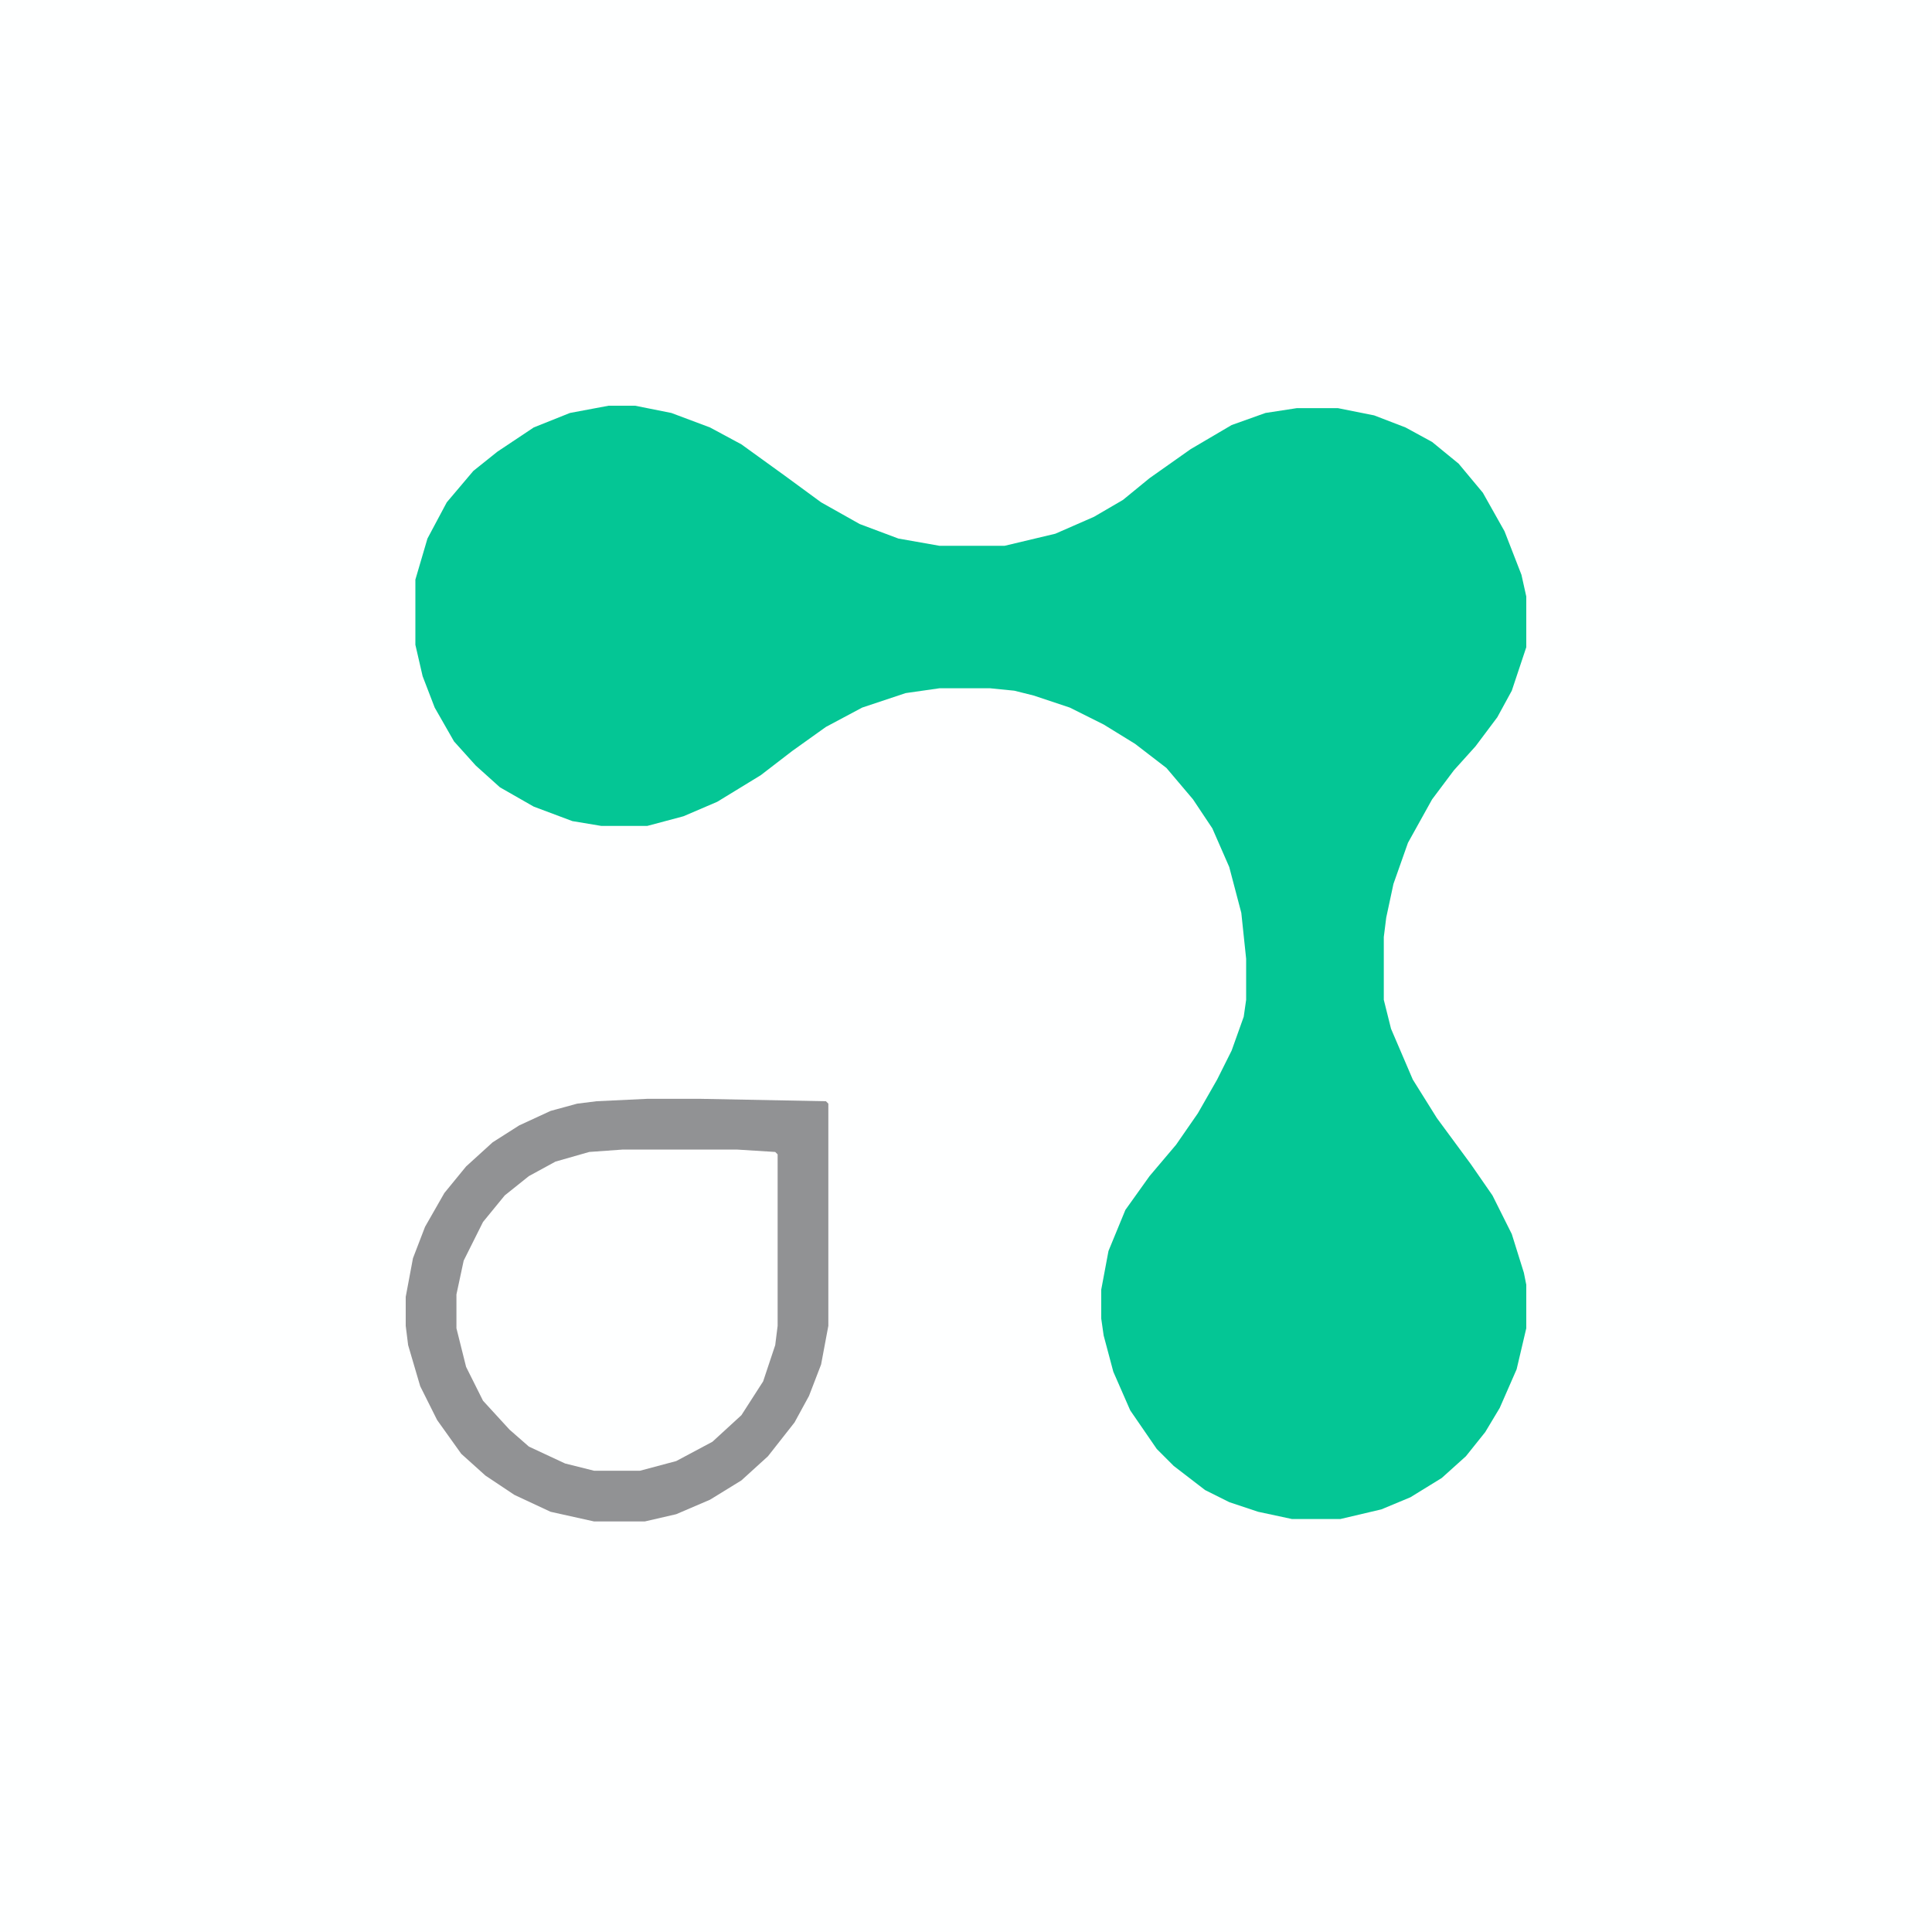
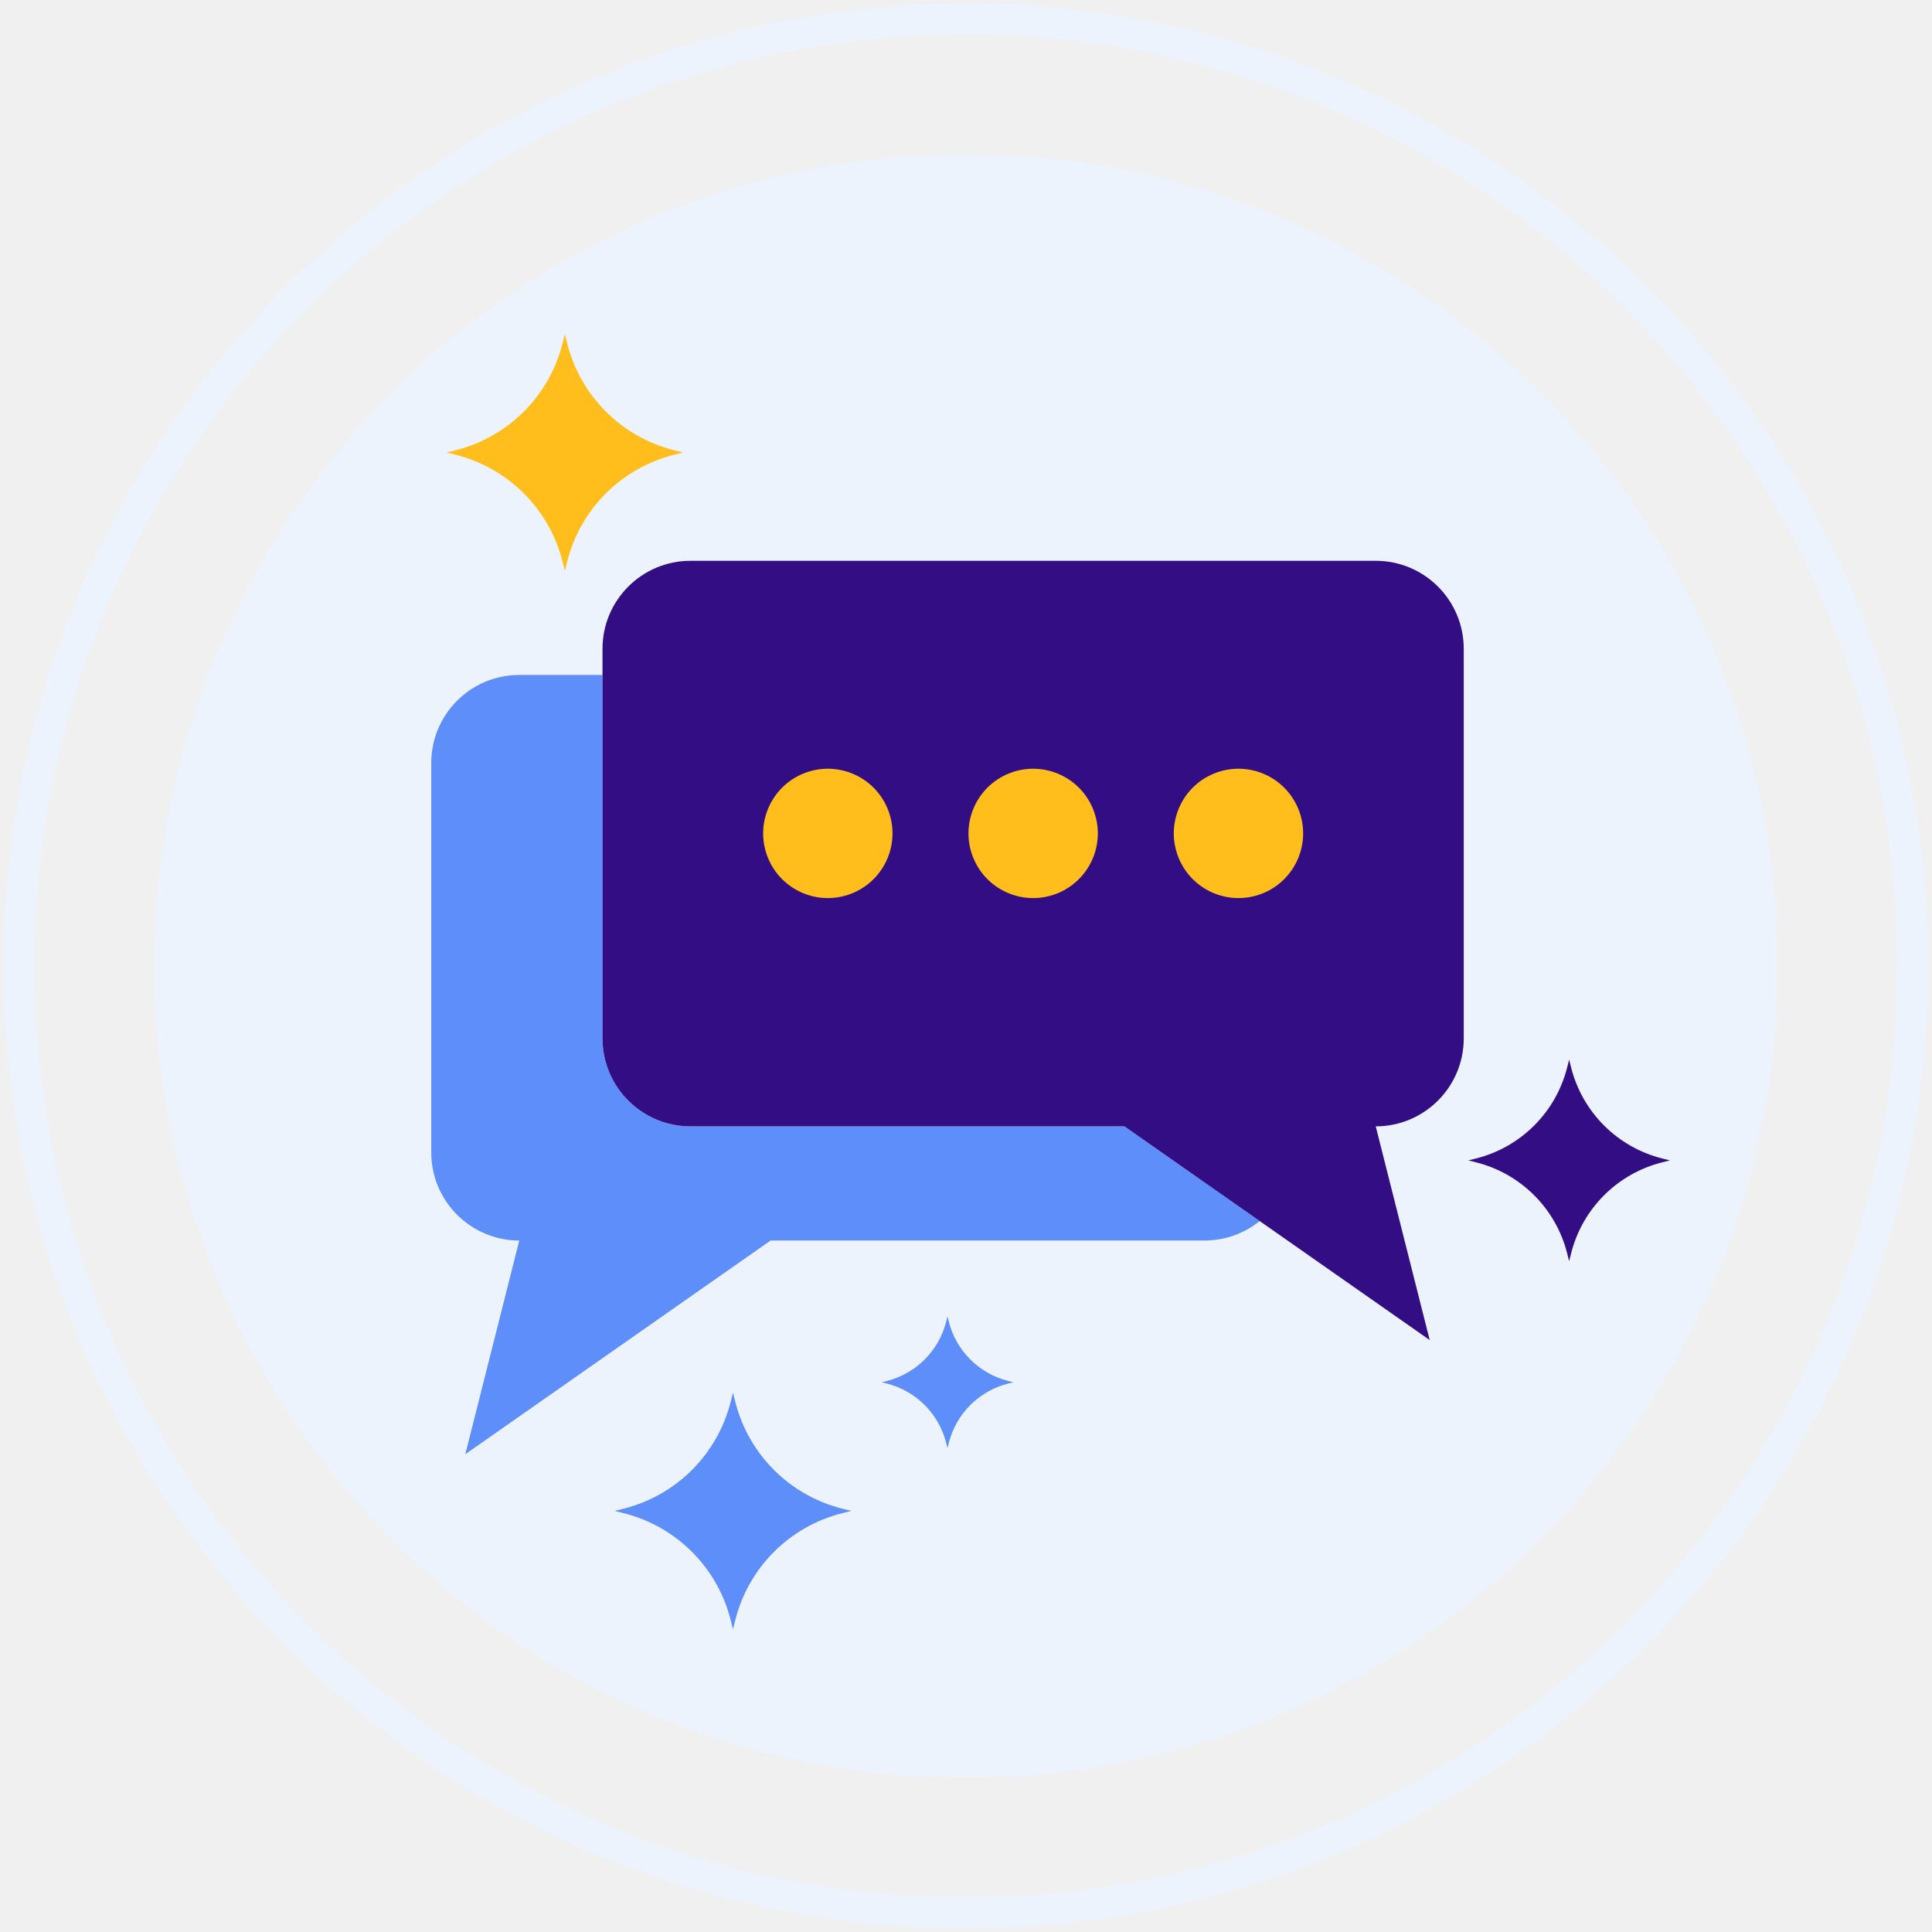
- <svg xmlns="http://www.w3.org/2000/svg" version="1.1" viewBox="0 0 800 800" width="200" height="200">
-   <path transform="translate(0)" d="m0 0h800v800h-800z" fill="#FEFFFF" />
-   <path transform="translate(252,168)" d="m0 0h11l15 3 16 6 13 7 18 13 15 11 16 9 16 6 17 3h27l21-5 16-7 12-7 11-9 17-12 17-10 14-5 13-2h17l15 3 13 5 11 6 11 9 10 12 9 16 7 18 2 9v21l-6 18-6 11-9 12-9 10-9 12-10 18-6 17-3 14-1 8v26l3 12 9 21 10 16 14 19 9 13 8 16 5 16 1 5v18l-4 17-7 16-6 10-8 10-10 9-13 8-12 5-17 4h-20l-14-3-12-4-10-5-13-10-7-7-11-16-7-16-4-15-1-7v-12l3-16 7-17 10-14 11-13 9-13 8-14 6-12 5-14 1-7v-17l-2-19-5-19-7-16-8-12-11-13-13-10-13-8-14-7-15-5-8-2-10-1h-21l-14 2-18 6-15 8-14 10-13 10-18 11-14 6-15 4h-19l-12-2-16-6-14-8-10-9-9-10-8-14-5-13-3-13v-27l5-17 8-15 11-13 10-8 15-10 15-6z" fill="#04C695" />
-   <path transform="translate(258,476)" d="m0 0h47l16 1 1 1v71l-2 12-5 13-8 12-8 8-11 7-11 5-12 3h-19l-15-4-13-7-10-9-8-9-7-14-4-16v-14l3-14 8-16 9-11 10-8 14-7 11-3z" fill="#FEFFFF" />
-   <path transform="translate(268,455)" d="m0 0h22l52 1 1 1v92l-3 16-5 13-6 11-11 14-11 10-13 8-14 6-13 3h-21l-18-4-15-7-12-8-10-9-10-14-7-14-5-17-1-8v-12l3-16 5-13 8-14 9-11 11-10 11-7 13-6 11-3 8-1zm-10 21-14 1-14 4-11 6-10 8-9 11-8 16-3 14v14l4 16 7 14 11 12 8 7 15 7 12 3h19l15-4 15-8 12-11 9-14 5-15 1-8v-71l-1-1-16-1z" fill="#919294" />
+ <svg xmlns="http://www.w3.org/2000/svg" version="1.1" id="Layer_1" x="0px" y="0px" viewBox="0 0 512 512" style="enable-background:new 0 0 512 512;" xml:space="preserve">
+   <style type="text/css">
+ 	.st0{fill:#35216D;}
+ 	.st1{fill:#EDF3FC;}
+ 	.st2{fill:#330D84;}
+ 	.st3{fill:#FFBE1B;}
+ 	.st4{fill:#0061F3;}
+ 	.st5{fill:#8C7BFD;}
+ 	.st6{fill:#FFFFFF;}
+ 	.st7{fill:#5932AE;}
+ 	.st8{fill:#1C46C4;}
+ 	.st9{fill:#6857E5;}
+ 	.st10{fill:#5D8EF9;}
+ 	.st11{fill:#8AC9F9;}
+ 	.st12{fill:#FFE37B;}
+ 	.st13{fill:#FFD000;}
+ 	.st14{fill:#2EF39E;}
+ 	.st15{fill:#330D84;stroke:#330D84;stroke-width:0.631;stroke-linecap:round;stroke-linejoin:round;stroke-miterlimit:10;}
+ 	.st16{fill:#FFFFFF;stroke:#FFFFFF;stroke-width:0.737;stroke-linecap:round;stroke-linejoin:round;stroke-miterlimit:10;}
+ 	.st17{fill:none;}
+ 	.st18{fill:#FDB813;}
+ </style>
+   <g>
+     <g>
+       <g>
+         <path class="st1" d="M255.999,40.928c-118.778,0-215.071,96.294-215.071,215.074c0,118.776,96.292,215.068,215.071,215.068     S471.07,374.778,471.07,256.002C471.07,137.222,374.777,40.928,255.999,40.928z" />
+       </g>
+     </g>
+     <g>
+       <g>
+         <path class="st1" d="M255.999,1C115.391,1,1,115.392,1,256.002C1,396.609,115.391,511,255.999,511S511,396.609,511,256.002     C511,115.392,396.607,1,255.999,1z M255.999,502.832c-136.103,0-246.83-110.728-246.83-246.83     c0-136.104,110.727-246.833,246.83-246.833c136.102,0,246.832,110.729,246.832,246.833     C502.831,392.104,392.101,502.832,255.999,502.832z" />
+       </g>
+     </g>
+     <path class="st3" d="M178.665,119.318l2.386,0.598l-2.386,0.598c-13.969,3.5-24.87,14.405-28.369,28.374l-0.601,2.383l-0.599-2.383   c-3.499-13.969-14.403-24.874-28.376-28.374l-2.377-0.598l2.377-0.598c13.973-3.5,24.877-14.408,28.376-28.369l0.599-2.381   l0.601,2.381C153.795,104.91,164.696,115.818,178.665,119.318L178.665,119.318z" />
+     <path class="st10" d="M223.217,399.809l2.386,0.598l-2.386,0.598c-13.969,3.5-24.87,14.405-28.369,28.374l-0.601,2.383   l-0.599-2.383c-3.499-13.969-14.403-24.874-28.376-28.374l-2.377-0.598l2.377-0.598c13.973-3.5,24.877-14.408,28.376-28.369   l0.599-2.381l0.601,2.381C198.347,385.4,209.249,396.309,223.217,399.809L223.217,399.809z" />
+     <path class="st2" d="M440.518,307.009l2.033,0.51l-2.033,0.508c-11.902,2.984-21.19,12.273-24.172,24.176l-0.511,2.029l-0.51-2.029   c-2.98-11.902-12.272-21.191-24.177-24.176l-2.025-0.508l2.025-0.51c11.904-2.982,21.196-12.273,24.177-24.173l0.51-2.027   l0.511,2.027C419.328,294.735,428.615,304.026,440.518,307.009L440.518,307.009z" />
+     <path class="st10" d="M297.973,298.495H182.992c-12.883,0-23.323-10.442-23.323-23.327v-96.296h-22.057   c-12.881,0-23.322,10.445-23.322,23.32v103.229c0,12.885,10.441,23.327,23.322,23.327l-14.3,56.635l80.911-56.635h114.981   c5.538,0,10.622-1.934,14.622-5.158L297.973,298.495z" />
+     <path class="st2" d="M364.585,298.495l14.3,56.635l-80.911-56.635H182.992c-12.883,0-23.323-10.442-23.323-23.327V171.939   c0-12.875,10.441-23.32,23.323-23.32h181.593c12.881,0,23.322,10.445,23.322,23.32v103.229   C387.907,288.054,377.466,298.495,364.585,298.495L364.585,298.495z" />
+     <ellipse transform="matrix(0.9239 -0.3827 0.3827 0.9239 -67.8204 100.7636)" class="st3" cx="219.376" cy="220.86" rx="17.136" ry="17.136" />
+     <ellipse transform="matrix(0.9239 -0.3827 0.3827 0.9239 -63.6787 121.5858)" class="st3" cx="273.787" cy="220.86" rx="17.136" ry="17.136" />
+     <ellipse transform="matrix(0.9239 -0.3827 0.3827 0.9239 -59.5369 142.408)" class="st3" cx="328.198" cy="220.86" rx="17.136" ry="17.136" />
+     <path class="st10" d="M267.223,365.981l1.323,0.333l-1.323,0.331c-7.777,1.947-13.848,8.017-15.793,15.794l-0.332,1.323   l-0.334-1.323c-1.947-7.777-8.016-13.847-15.791-15.794l-1.324-0.331l1.324-0.333c7.775-1.946,13.844-8.017,15.791-15.789   l0.334-1.327l0.332,1.327C253.375,357.964,259.445,364.034,267.223,365.981L267.223,365.981z" />
+   </g>
</svg>
